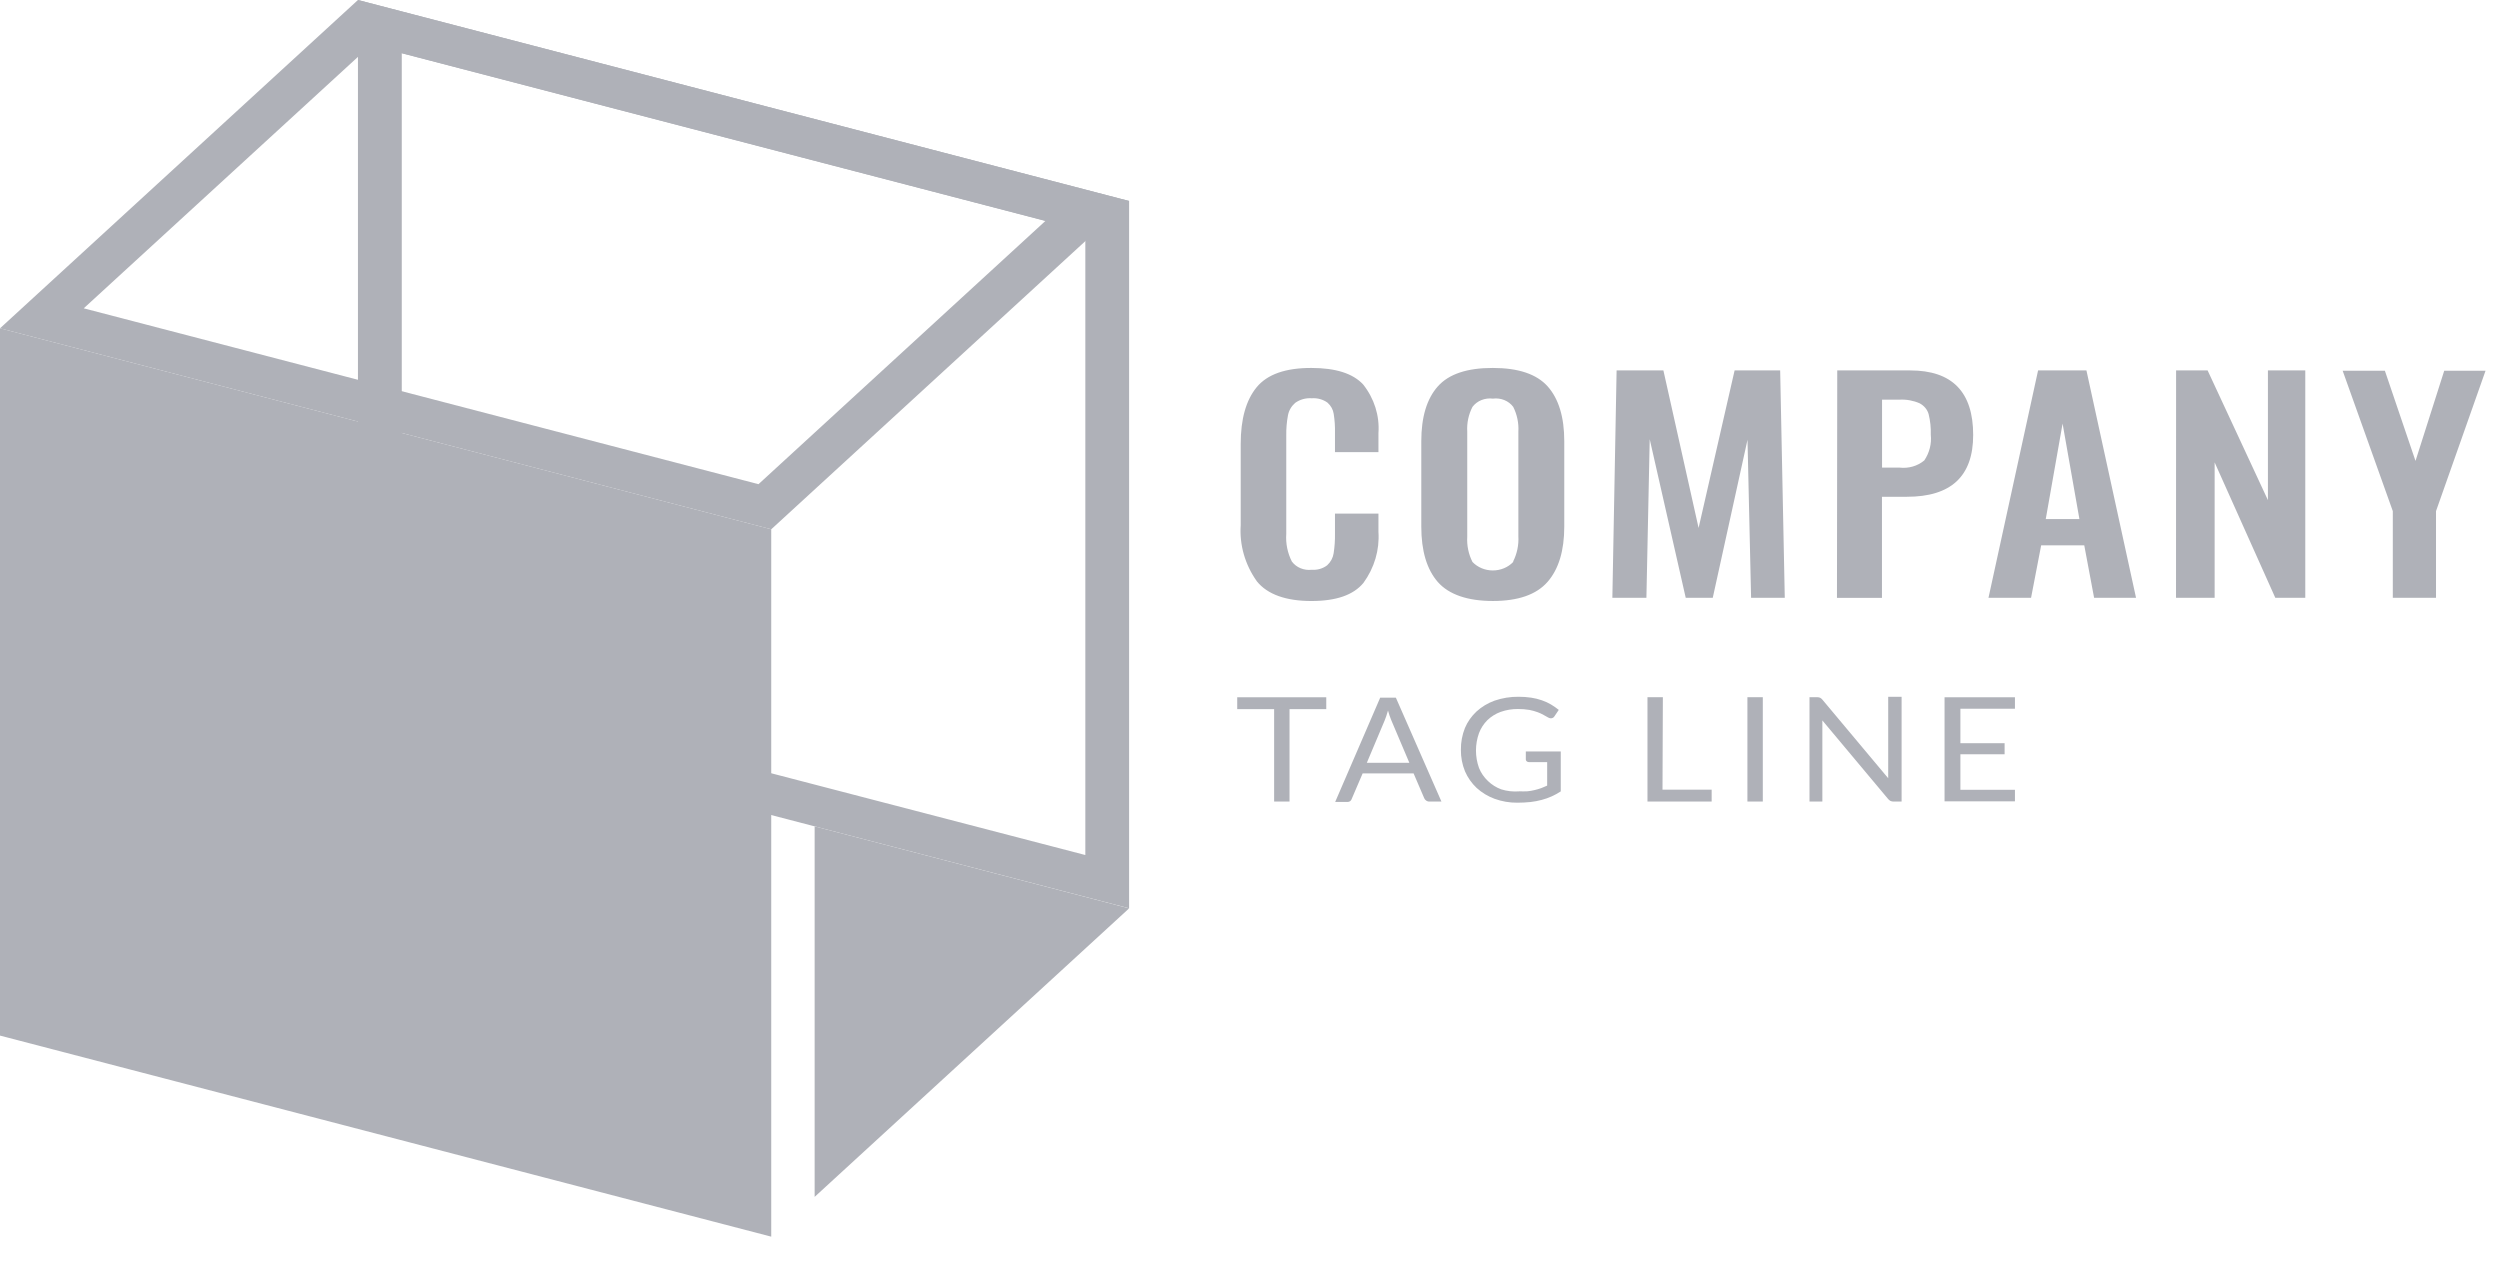
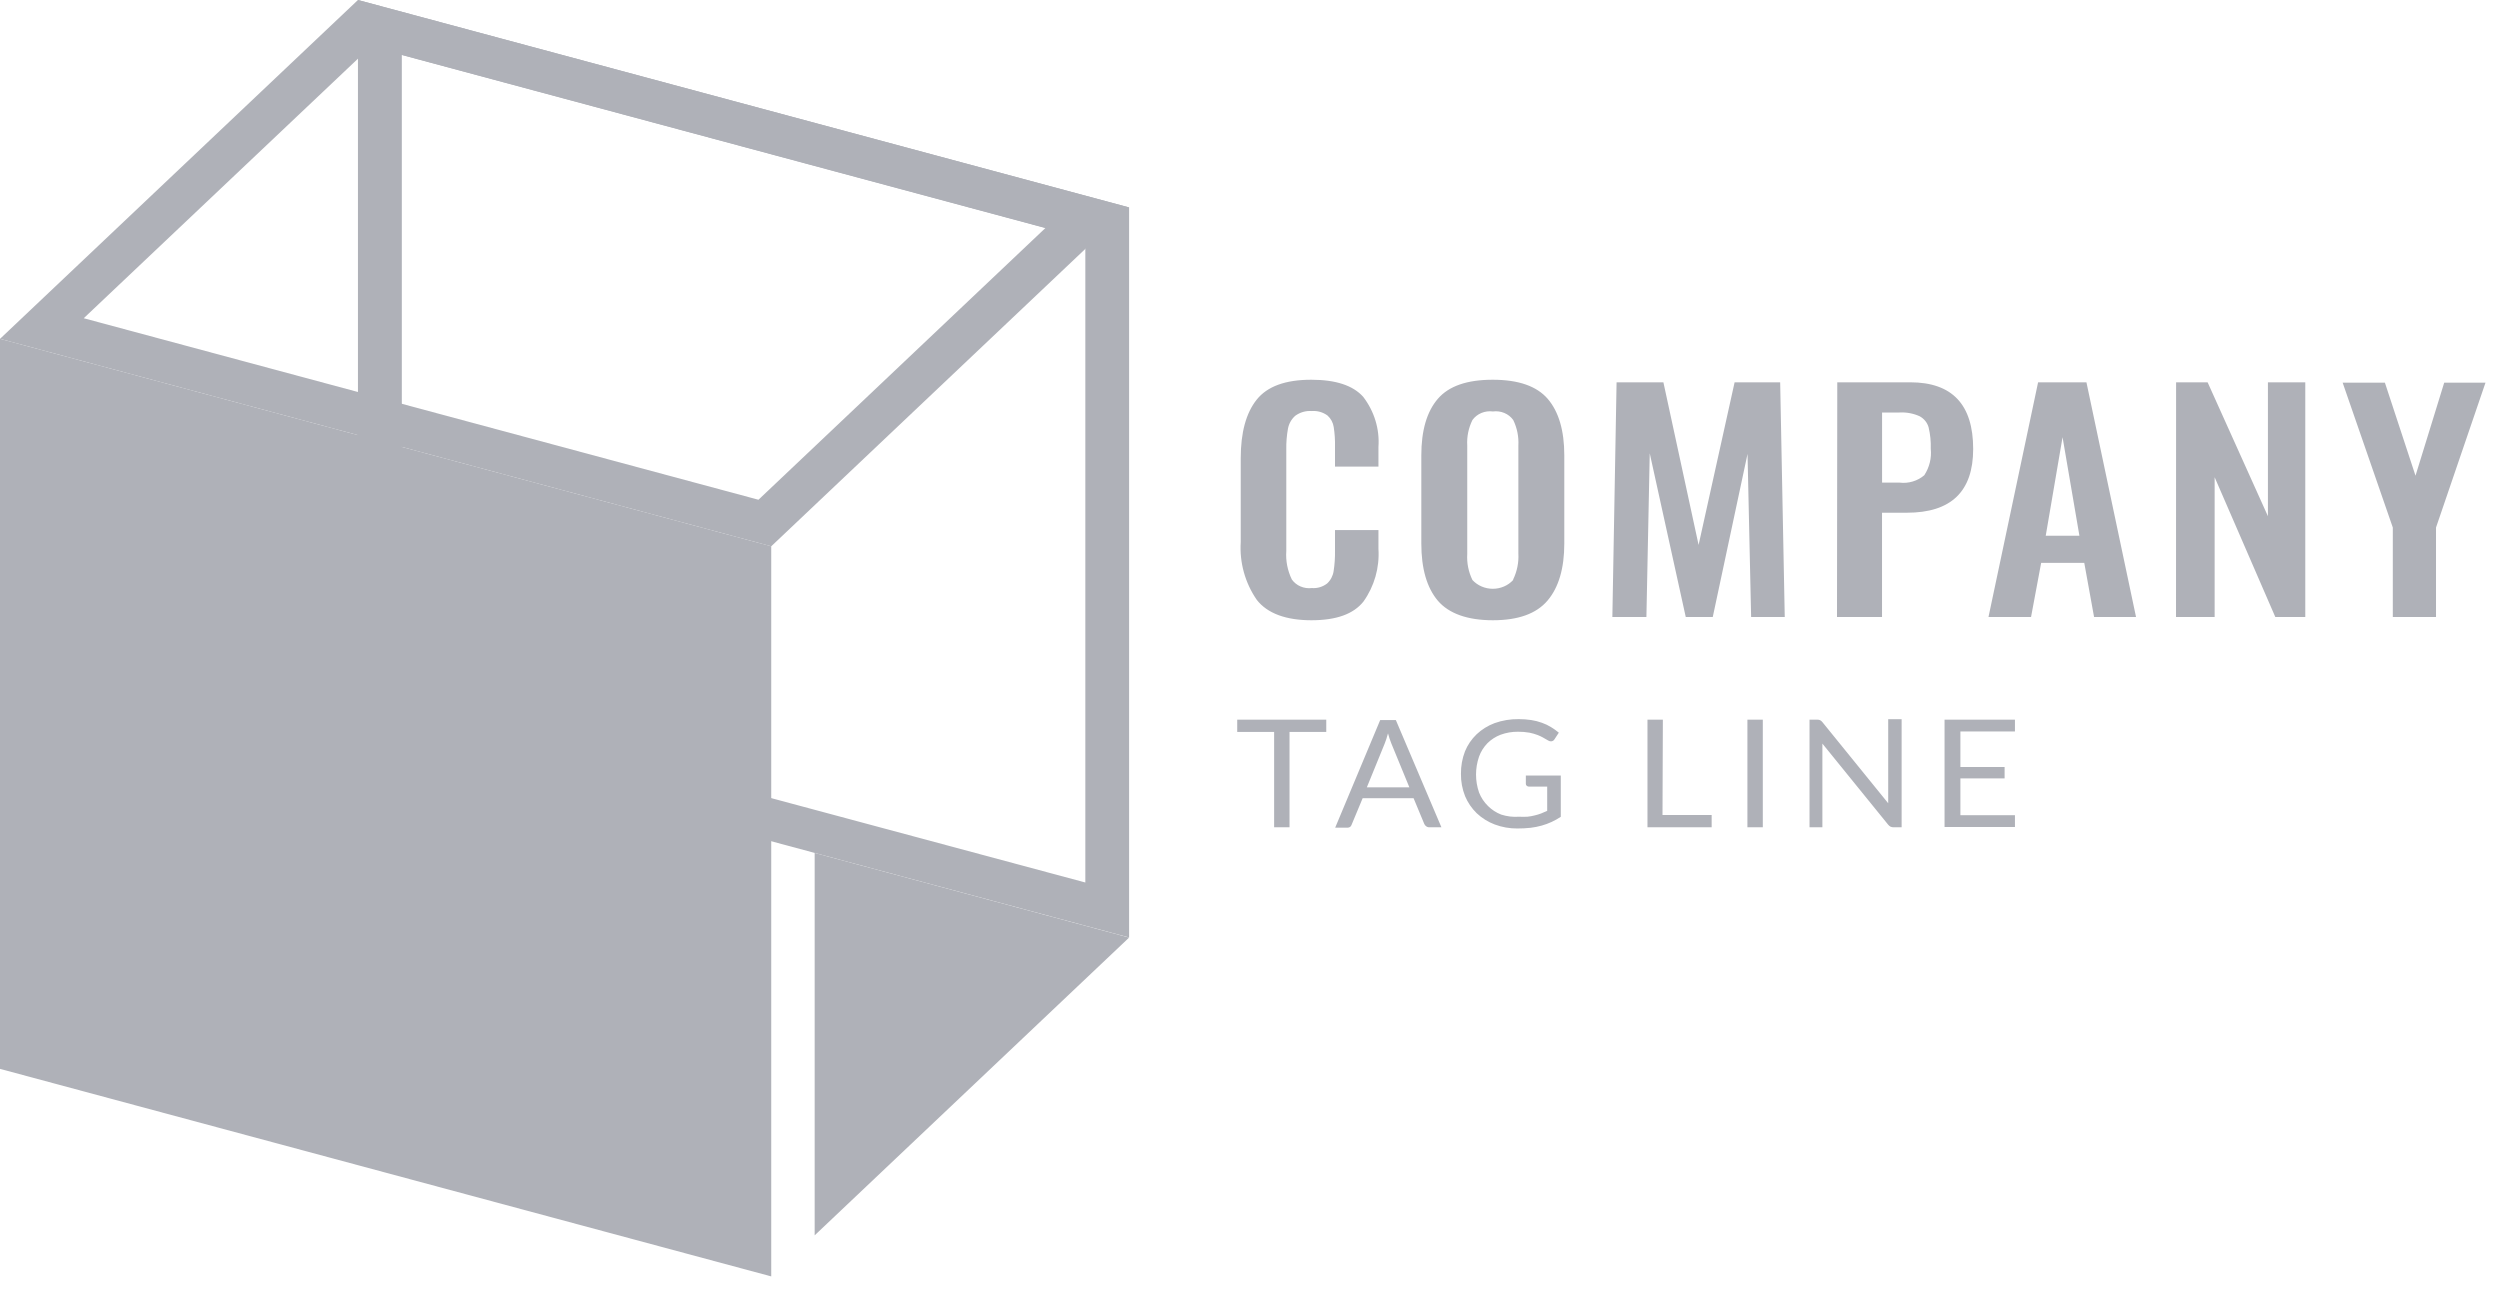
- <svg xmlns="http://www.w3.org/2000/svg" fill="none" viewBox="0 0 89 45">
-   <path d="M44.74 20.689c-.418-.591-.618-1.29-.571-1.993v-2.89c0-.886.189-1.559.567-2.019.378-.461 1.028-.69 1.949-.688.865 0 1.48.196 1.843.588.396.5.589 1.112.545 1.729v.679h-1.548v-.688a3.722 3.722 0 00-.045-.673c-.022-.152-.1-.293-.221-.4-.159-.115-.359-.17-.561-.156-.212-.015-.422.044-.59.165-.135.118-.225.273-.256.441a3.555 3.555 0 00-.061.714v3.507a1.885 1.885 0 00.199.985.731.731 0 00.309.239.804.804 0 00.399.055c.198.015.395-.042.548-.159.126-.115.207-.265.231-.426a4.103 4.103 0 00.048-.703v-.711h1.548v.65c.043.643-.145 1.281-.535 1.817-.356.429-.962.644-1.853.644-.891 0-1.564-.229-1.945-.706zm6.445.029c-.391-.45-.587-1.105-.587-1.972v-3.04c0-.858.196-1.508.587-1.949.391-.441 1.045-.66 1.961-.658.91 0 1.561.22 1.952.658.391.441.59 1.091.59 1.949v3.04c0 .858-.199 1.517-.596 1.97-.397.453-1.045.679-1.945.679-.901 0-1.567-.229-1.961-.676zm2.683-.729a1.786 1.786 0 00.186-.9v-3.722a1.738 1.738 0 00-.183-.882c-.079-.106-.188-.19-.316-.242a.808.808 0 00-.408-.052.82.82 0 00-.409.052.746.746 0 00-.318.242 1.7 1.7 0 00-.186.882v3.739a1.753 1.753 0 00.186.9.96.96 0 00.327.223c.125.052.261.079.398.079s.273-.027.398-.079a.96.96 0 00.327-.223v-.018zm3.682-6.802h1.667l1.253 5.608 1.282-5.608h1.622l.164 8.095h-1.199l-.128-5.626-1.237 5.626h-.962l-1.282-5.646-.118 5.646h-1.212l.151-8.095zm7.856 0h2.596c1.496 0 2.243.766 2.243 2.299 0 1.468-.787 2.201-2.362 2.199h-.885v3.598h-1.602l.01-8.095zm2.218 3.46c.158.018.319.005.471-.039a1.128 1.128 0 00.41-.217c.184-.273.265-.595.231-.914a2.687 2.687 0 00-.077-.735.607.607 0 00-.118-.222.671.671 0 00-.203-.163 1.574 1.574 0 00-.715-.129h-.622v2.419h.622zm4.932-3.46h1.721l1.766 8.095h-1.493L74.2 19.415h-1.535l-.359 1.866H70.79l1.766-8.095zm1.471 5.291l-.599-3.398-.599 3.398h1.199zm3.442-5.291h1.122l2.147 4.618v-4.618h1.33v8.095h-1.067l-2.16-4.821v4.821h-1.375l.003-8.095zm7.715 5.009l-1.785-4.997h1.503l1.09 3.21 1.022-3.21h1.471l-1.763 4.997v3.086h-1.538v-3.086zm-37.969 6.626v.423H45.907v3.289h-.548v-3.289h-1.314v-.423h3.17zm4.099 3.713h-.423a.181.181 0 01-.119-.035.191.191 0 01-.07-.085l-.378-.882h-1.814l-.378.882a.248.248 0 01-.058.1.187.187 0 01-.119.035h-.423l1.603-3.713h.558l1.622 3.698zm-2.654-1.379h1.513l-.641-1.511a2.812 2.812 0 01-.119-.35c-.022.07-.042.138-.061.197l-.058.156-.635 1.508zm5.416 1.014c.1.005.201.005.301 0a1.705 1.705 0 00.256-.044 1.861 1.861 0 00.231-.068c.071-.026.141-.059.215-.091v-.835h-.641a.127.127 0 01-.047-.006.117.117 0 01-.04-.023.085.085 0 01-.024-.03.079.079 0 01-.008-.037v-.285h1.244v1.423a2.375 2.375 0 01-.321.176 2.273 2.273 0 01-.356.126 2.738 2.738 0 01-.401.076 4.569 4.569 0 01-.468.024 2.316 2.316 0 01-.808-.138 1.946 1.946 0 01-.641-.388 1.79 1.79 0 01-.413-.588 1.956 1.956 0 01-.147-.77 2.03 2.03 0 01.144-.776c.092-.22.233-.42.413-.588.183-.167.401-.298.641-.385a2.545 2.545 0 01.859-.138 3.03 3.03 0 01.446.032c.13.019.258.051.381.094a1.786 1.786 0 01.321.147c.098.058.191.123.279.194l-.154.229a.138.138 0 01-.052.051.154.154 0 01-.073.02.202.202 0 01-.099-.029 1.946 1.946 0 01-.157-.088 1.384 1.384 0 00-.215-.1 1.931 1.931 0 00-.295-.082 2.319 2.319 0 00-.407-.032 1.793 1.793 0 00-.619.103 1.341 1.341 0 00-.471.294 1.299 1.299 0 00-.298.462 1.838 1.838 0 000 1.238c.07.175.179.334.321.468.132.127.291.228.468.294.204.064.42.089.634.073zm5.109-.059h1.75v.423h-2.285v-3.713h.548l-.013 3.289zm3.571.423h-.548v-3.713h.548v3.713zm2.038-3.695a.267.267 0 01.083.068L67.22 27.705a.913.913 0 010-.132v-2.766h.477v3.728h-.276a.246.246 0 01-.119-.021.311.311 0 01-.086-.071l-2.34-2.796v2.887h-.458v-3.713h.285a.24.24 0 01.09.018zm6.938-.017v.409h-1.942v1.226h1.574v.394h-1.574v1.267h1.942v.409h-2.506v-3.704h2.506zM14.303 1.893l24.335 6.338V30.439l-24.335-6.335V1.893zM12.743 0v25.183L40.196 32.335V7.155L12.743 0z" fill="#AFB1B8" />
-   <path d="M27.456 44.025L0 36.867V11.687l27.456 7.155v25.183z" fill="#AFB1B8" />
-   <path d="M13.198 1.608l24.018 6.258-10.214 9.371L2.981 10.976l10.217-9.368zM12.743 0L0 11.688l27.456 7.155L40.196 7.155 12.743 0zm16.259 42.608L40.196 32.338l-11.195-2.919v13.189z" fill="#AFB1B8" />
+ <svg xmlns="http://www.w3.org/2000/svg" fill="none" viewBox="0 0 89 46">
+   <path d="M44.74 21.353a3.259 3.259 0 01-.57-2.057v-2.982c0-.915.189-1.61.567-2.085.378-.475 1.028-.712 1.949-.71.865 0 1.48.202 1.843.607.396.516.589 1.147.544 1.784v.7h-1.547v-.71a3.961 3.961 0 00-.045-.694.69.69 0 00-.221-.413.836.836 0 00-.561-.16.886.886 0 00-.59.17.81.81 0 00-.257.455c-.044.243-.064.49-.06.737v3.62c-.025.349.044.698.198 1.016a.734.734 0 00.31.247.78.78 0 00.399.057.788.788 0 00.548-.164.748.748 0 00.23-.44c.037-.24.053-.483.049-.725v-.735h1.547v.67a2.914 2.914 0 01-.535 1.876c-.355.443-.961.664-1.852.664-.891 0-1.564-.236-1.946-.728zM51.186 21.384c-.391-.465-.587-1.141-.587-2.036V16.21c0-.886.196-1.556.587-2.011.39-.455 1.044-.682 1.961-.68.91 0 1.56.227 1.952.68.39.455.59 1.125.59 2.011v3.138c0 .886-.2 1.565-.597 2.033-.397.467-1.044.7-1.945.7-.9 0-1.567-.236-1.961-.697zm2.682-.753c.14-.29.204-.61.186-.928v-3.841a1.843 1.843 0 00-.183-.91.738.738 0 00-.316-.25.784.784 0 00-.408-.054.794.794 0 00-.41.054.75.75 0 00-.318.25c-.14.283-.204.596-.185.91v3.859c-.02.32.044.638.185.928a.96.96 0 00.327.23 1.008 1.008 0 00.796 0 .96.96 0 00.326-.23v-.018zM57.55 13.61h1.667l1.253 5.79 1.282-5.79h1.622l.163 8.356H62.34l-.128-5.807-1.238 5.807h-.961l-1.282-5.828-.119 5.828H57.4l.15-8.355zM65.406 13.61h2.596c1.495 0 2.243.791 2.243 2.373 0 1.515-.787 2.271-2.362 2.27H67v3.713h-1.603l.01-8.355zm2.218 3.571c.158.02.319.006.47-.04.153-.045.293-.122.411-.223.184-.283.265-.614.23-.944a2.854 2.854 0 00-.076-.758.63.63 0 00-.118-.23.67.67 0 00-.203-.168 1.528 1.528 0 00-.714-.133h-.622v2.496h.622zM72.556 13.61h1.721l1.766 8.356h-1.494l-.349-1.927h-1.535l-.36 1.927H70.79l1.766-8.355zm1.471 5.462l-.6-3.508-.599 3.508h1.199zM77.469 13.61h1.122l2.147 4.767V13.61h1.33v8.355h-1.067l-2.16-4.976v4.976h-1.375l.003-8.355zM85.184 18.78l-1.786-5.158h1.504l1.09 3.313 1.022-3.313h1.47l-1.762 5.158v3.186h-1.538V18.78zM47.215 25.619v.437h-1.308v3.395h-.548v-3.395h-1.314v-.437h3.17zM51.314 29.451h-.423a.176.176 0 01-.119-.036.196.196 0 01-.07-.088l-.378-.91H48.51l-.379.91a.257.257 0 01-.057.103.183.183 0 01-.119.036h-.423l1.603-3.832h.557l1.622 3.817zm-2.654-1.423h1.513l-.641-1.56a2.964 2.964 0 01-.119-.36l-.06.203-.058.16-.635 1.557zM54.077 29.075c.1.005.2.005.3 0 .087-.009.173-.024.257-.046a1.82 1.82 0 00.231-.07c.07-.027.141-.06.215-.093v-.862h-.641a.12.12 0 01-.087-.03.087.087 0 01-.032-.07v-.295h1.244v1.469a2.355 2.355 0 01-.676.312 2.655 2.655 0 01-.401.08 4.459 4.459 0 01-.468.024 2.252 2.252 0 01-.808-.143 1.937 1.937 0 01-.64-.4 1.849 1.849 0 01-.414-.607 2.076 2.076 0 01-.147-.795 2.155 2.155 0 01.144-.802c.092-.227.233-.433.413-.606.183-.173.401-.308.641-.398.275-.098.566-.146.859-.142.15 0 .298.01.446.033.13.02.258.052.38.097.113.04.22.09.321.152.099.06.192.127.28.2l-.155.237a.14.14 0 01-.052.052.15.15 0 01-.073.02.196.196 0 01-.099-.03 1.923 1.923 0 01-.157-.09 1.372 1.372 0 00-.215-.104 1.873 1.873 0 00-.295-.085 2.255 2.255 0 00-.407-.033 1.743 1.743 0 00-.618.106 1.337 1.337 0 00-.471.303c-.133.138-.235.3-.298.477a1.954 1.954 0 000 1.277c.07.18.179.345.32.482.132.132.291.235.468.304.204.066.42.092.635.076zM59.185 29.014h1.75v.437H58.65v-3.832h.548l-.013 3.395zM62.756 29.45h-.548V25.62h.548v3.832zM64.794 25.637c.032.018.06.041.083.07l2.343 2.889a.972.972 0 010-.137v-2.855h.478v3.847h-.276a.24.24 0 01-.119-.021.314.314 0 01-.086-.073l-2.34-2.885v2.979h-.458V25.62h.285c.031 0 .062.006.09.018zM71.732 25.619v.422H69.79v1.265h1.574v.406H69.79v1.308h1.942v.422h-2.506v-3.823h2.506zM14.303 1.954l24.335 6.541v22.922L14.305 24.88V1.954zM12.743 0v25.992l27.453 7.382V7.384L12.743 0z" fill="#AFB1B8" />
+   <path d="M27.456 45.44L0 38.052v-25.99l27.456 7.385V45.44z" fill="#AFB1B8" />
+   <path d="M13.198 1.66l24.017 6.459-10.214 9.672-24.02-6.462 10.217-9.67zM12.743 0L0 12.063l27.456 7.385 12.74-12.063L12.743 0zM29.002 43.978l11.194-10.6-11.194-3.013v13.613z" fill="#AFB1B8" />
</svg>
